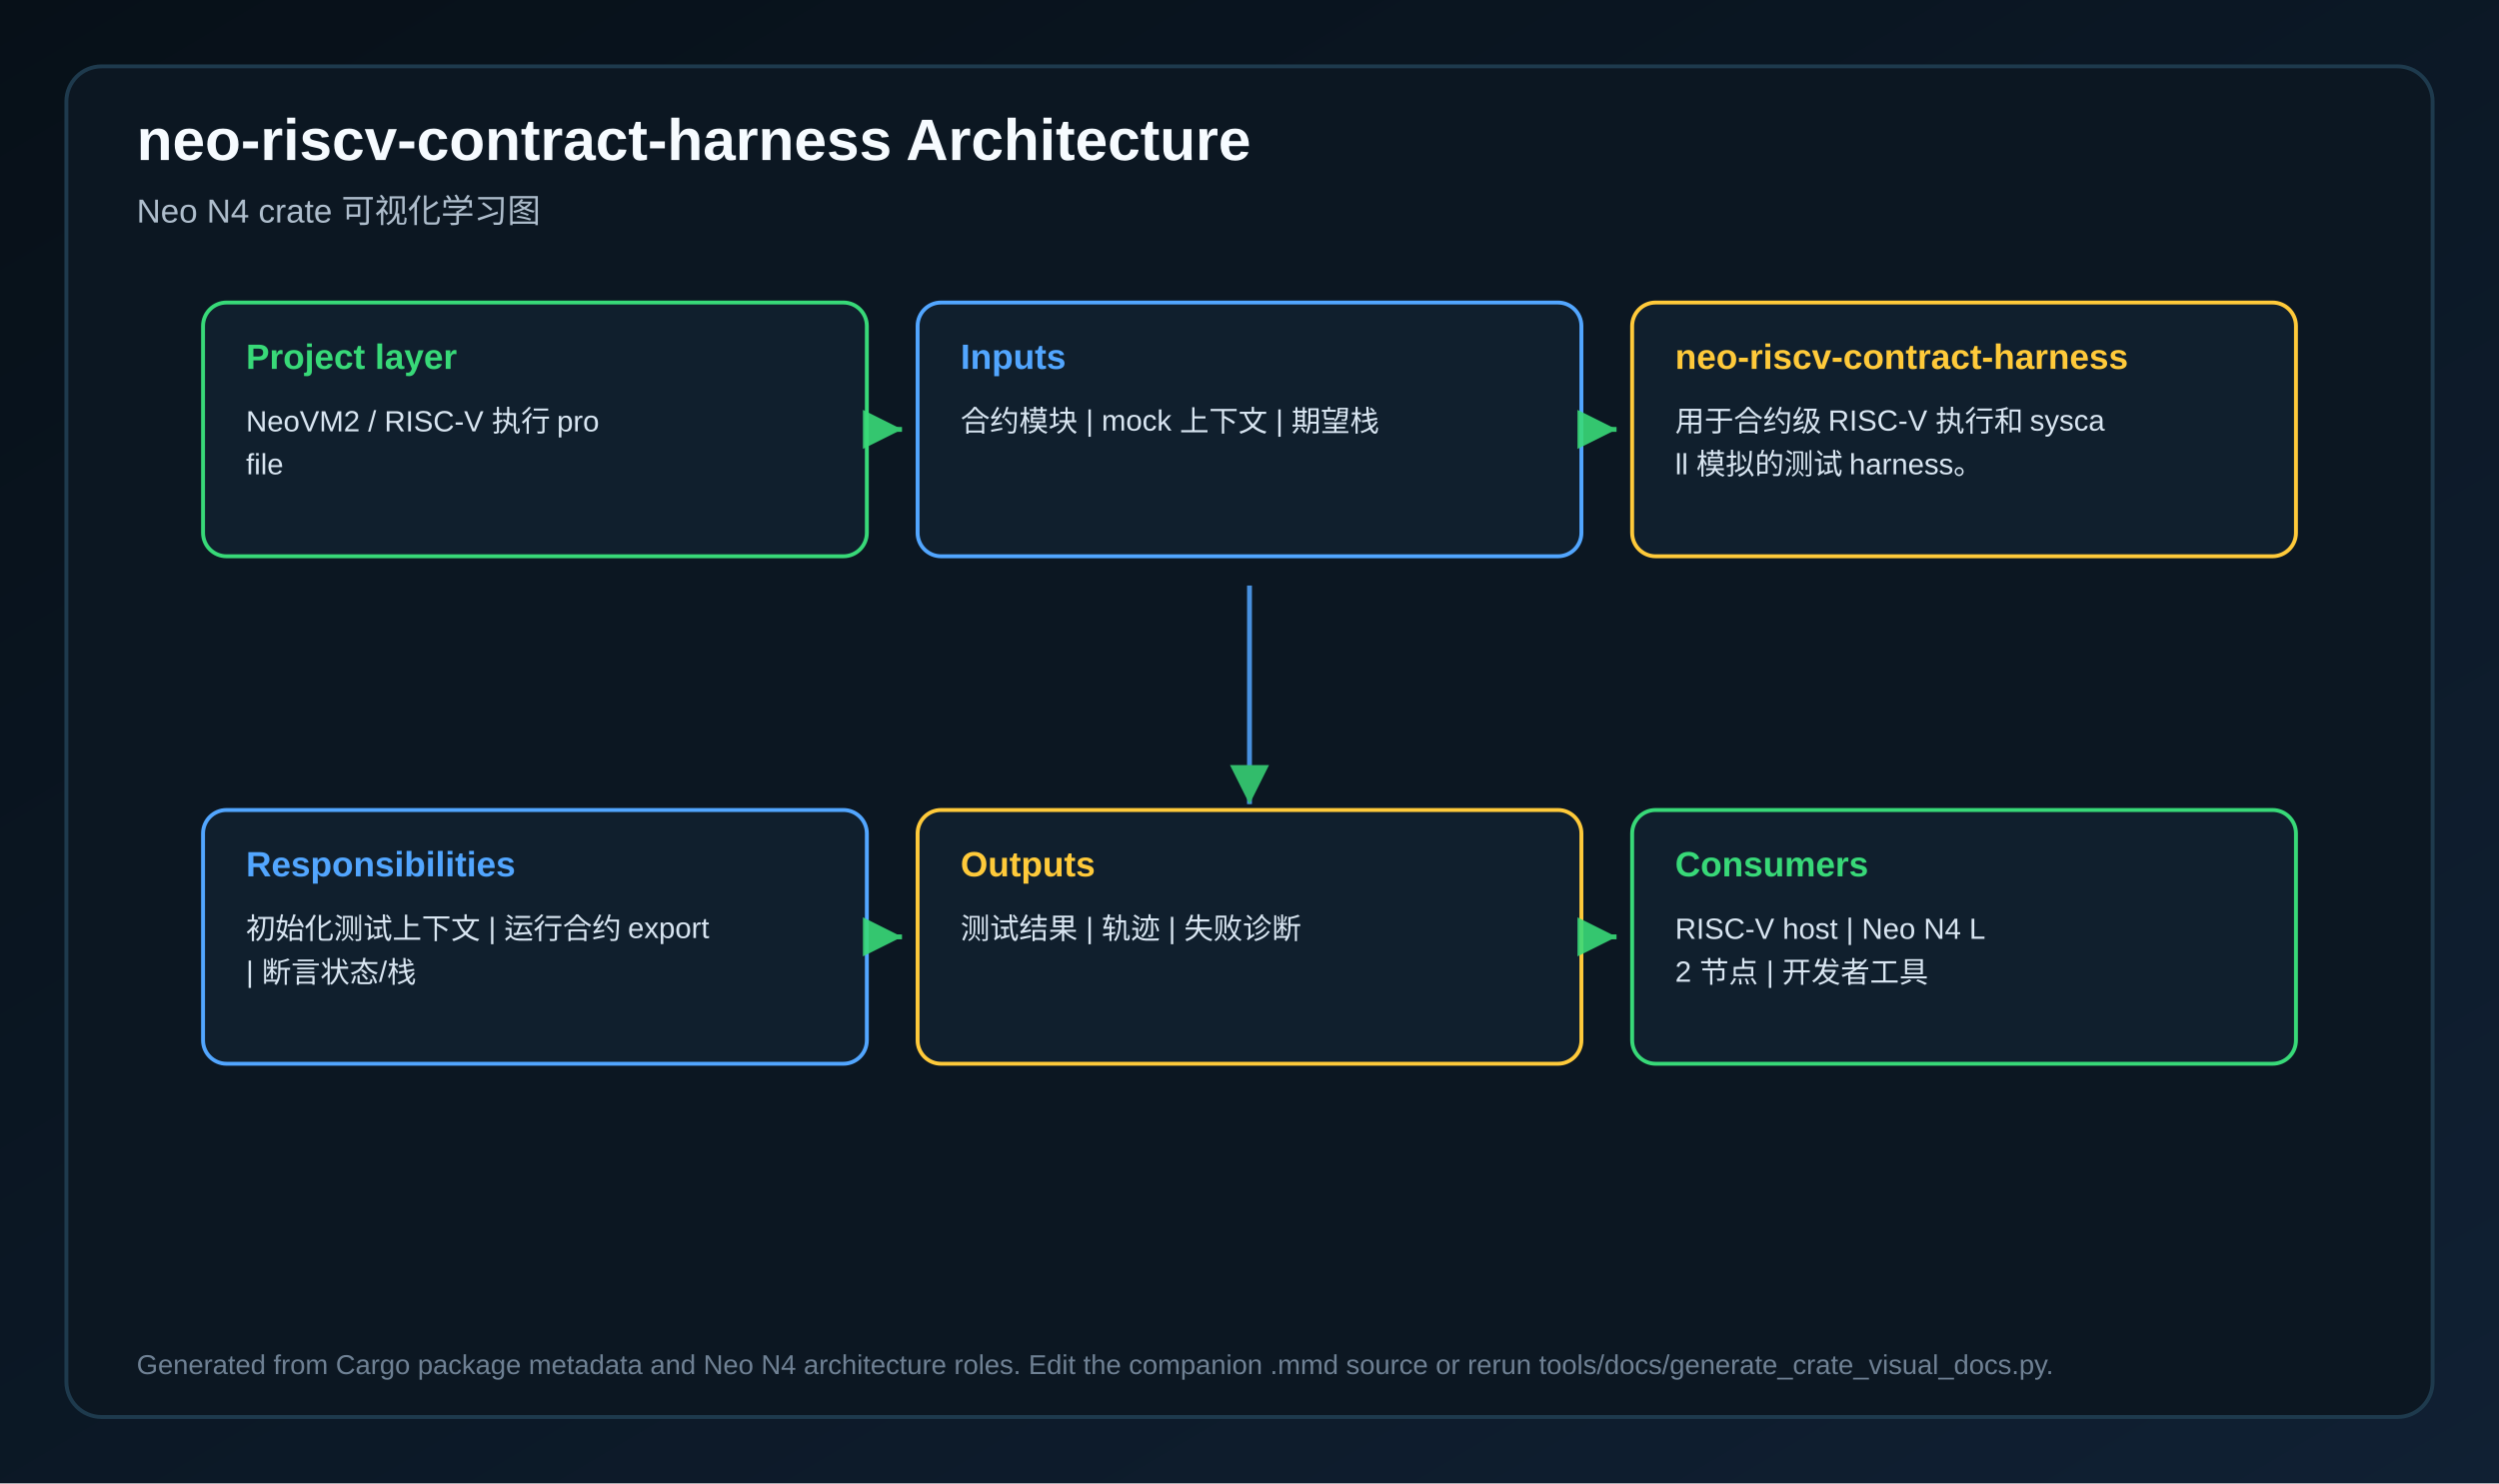
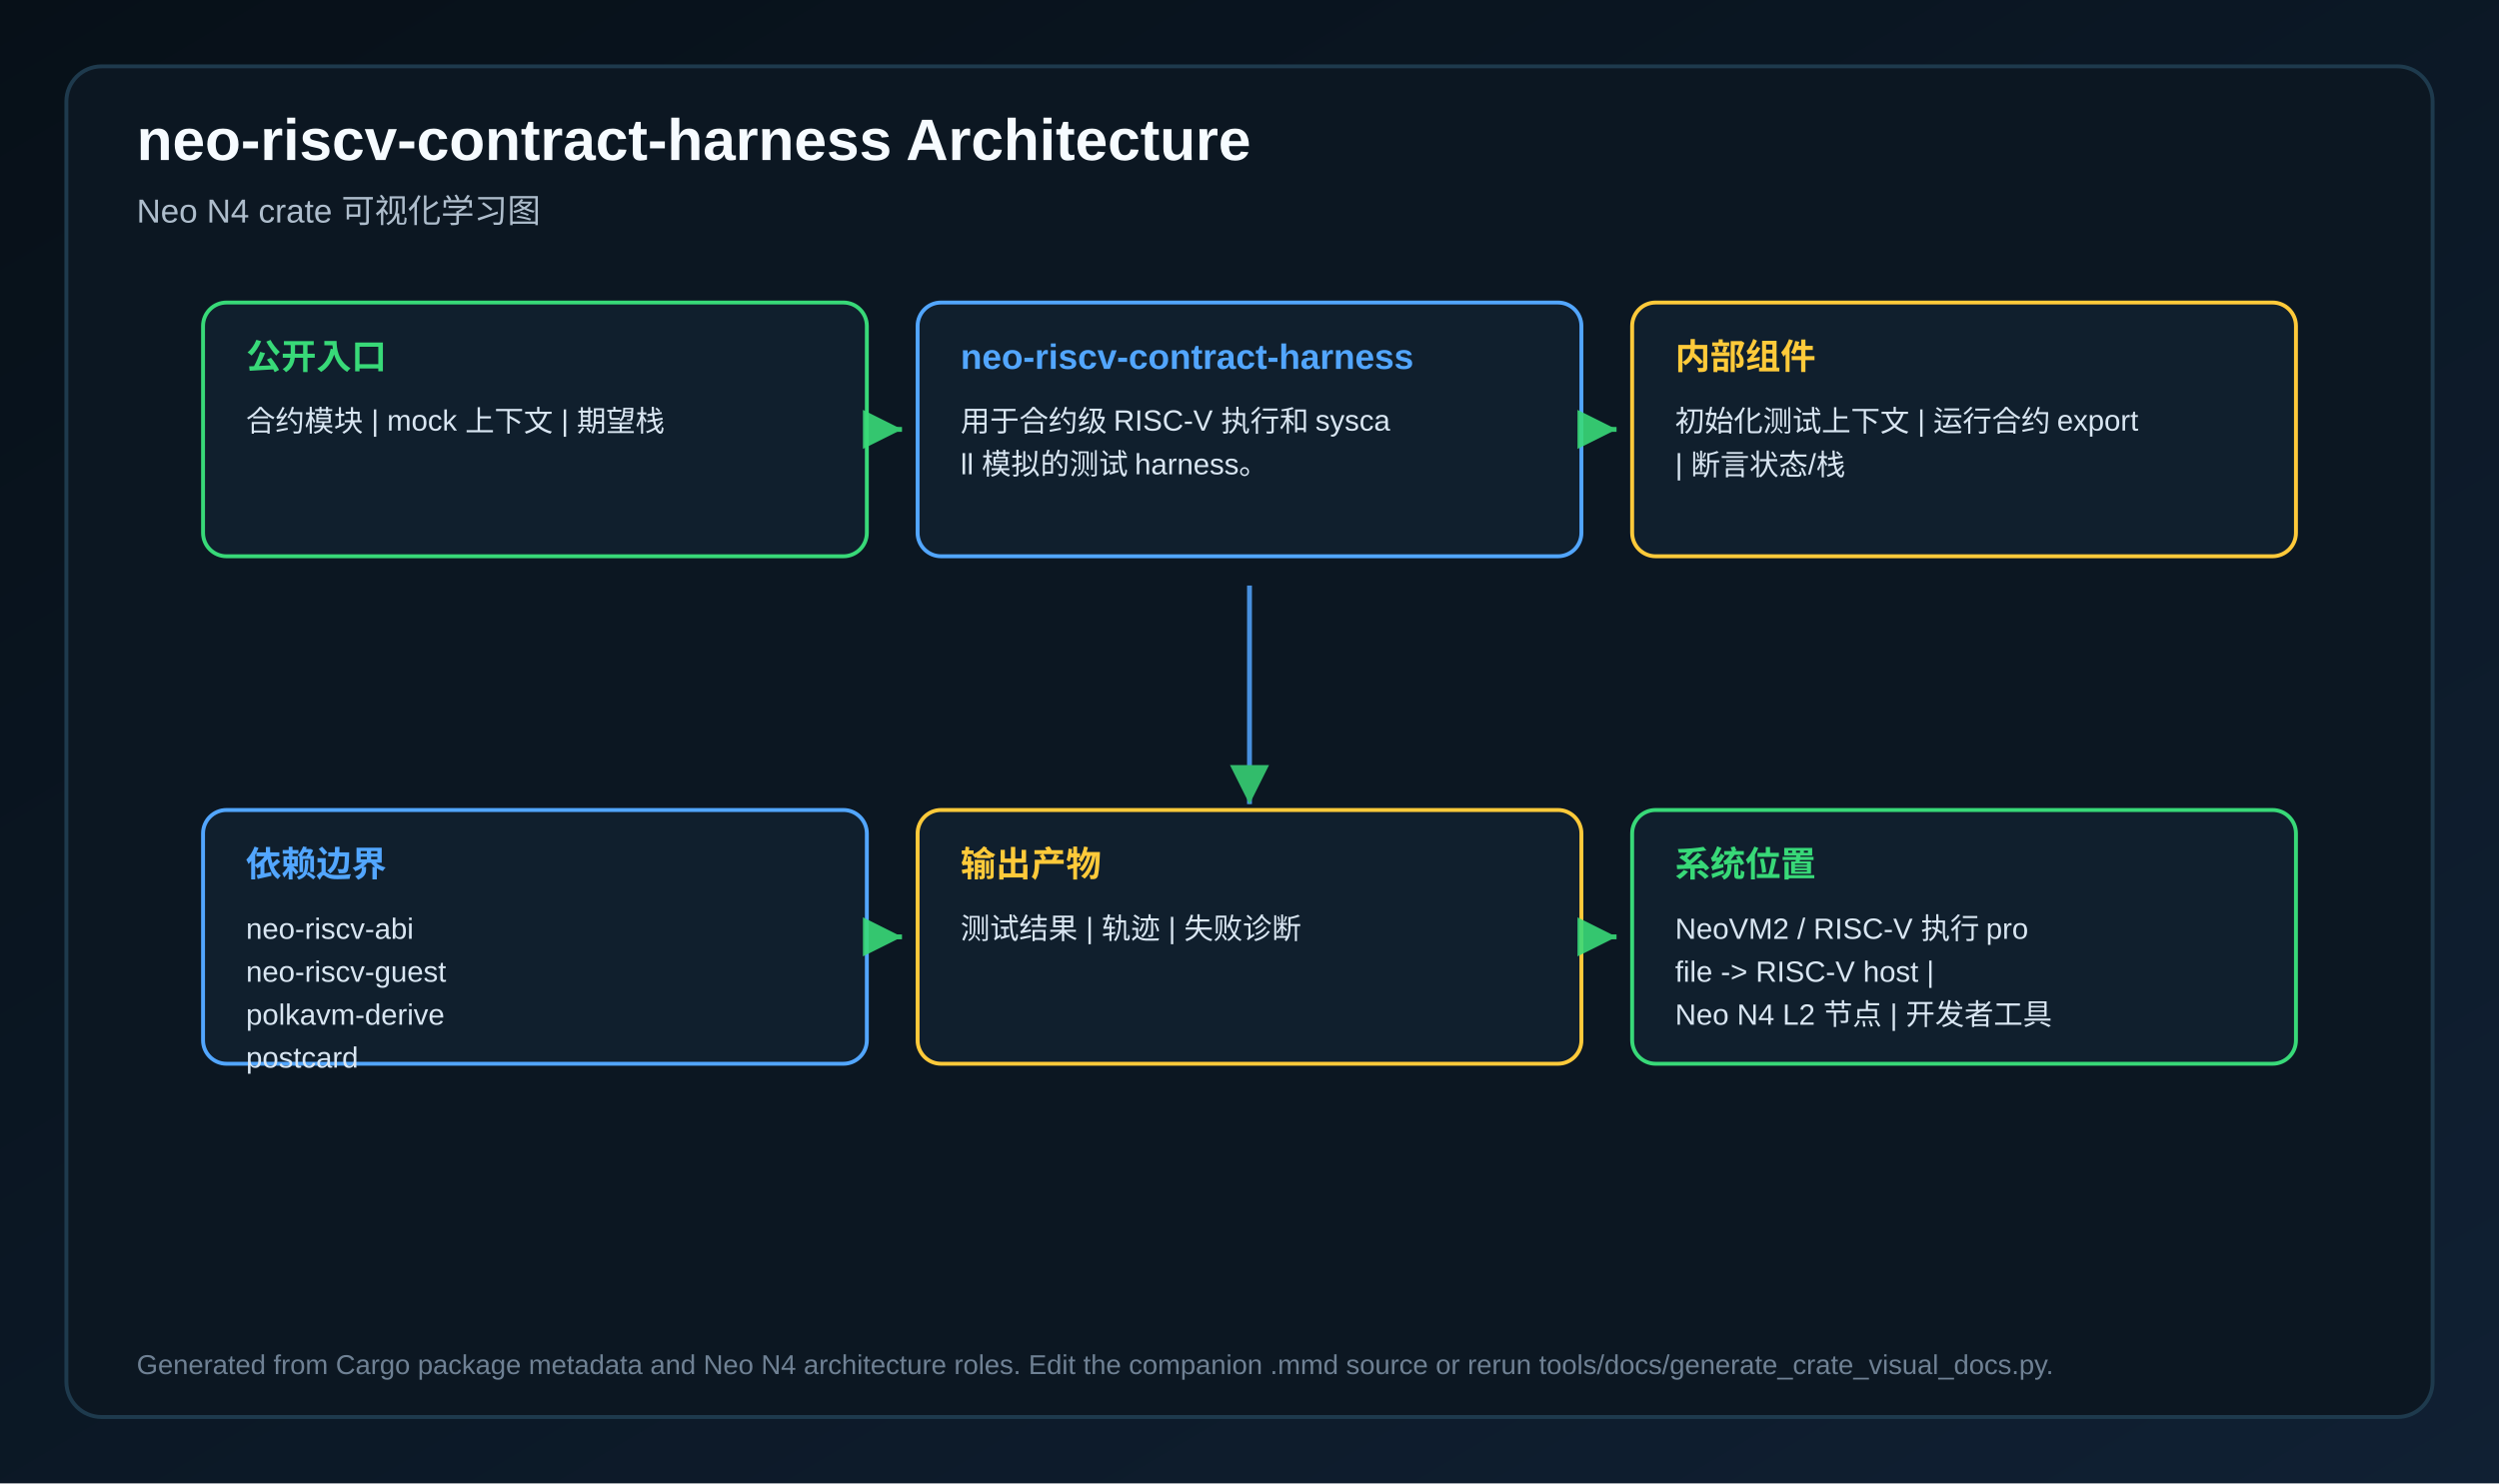
<svg xmlns="http://www.w3.org/2000/svg" width="1280" height="760" viewBox="0 0 1280 760" role="img" aria-label="neo-riscv-contract-harness Architecture">
  <defs>
    <linearGradient id="bg" x1="0" x2="1" y1="0" y2="1">
      <stop offset="0" stop-color="#071018" />
      <stop offset="1" stop-color="#102033" />
    </linearGradient>
    <marker id="arrow" markerWidth="12" markerHeight="12" refX="10" refY="6" orient="auto">
      <path d="M2,2 L10,6 L2,10 Z" fill="#38d978" />
    </marker>
  </defs>
  <rect x="0" y="0" width="1280" height="760" fill="url(#bg)" />
  <rect x="34" y="34" width="1212" height="692" rx="18" fill="#0c1722" stroke="#1e3a4d" stroke-width="2" />
  <text x="70" y="82" fill="#f6fbff" font-size="30" font-family="Segoe UI, Arial, sans-serif" font-weight="700">neo-riscv-contract-harness Architecture</text>
  <text x="70" y="114" fill="#aebdcc" font-size="17" font-family="Segoe UI, Arial, sans-serif">Neo N4 crate 可视化学习图</text>
  <rect x="104" y="155" width="340" height="130" rx="12" fill="#101f2d" stroke="#38d978" stroke-width="2" />
-   <text x="126" y="189" fill="#38d978" font-size="18" font-family="Segoe UI, Arial, sans-serif" font-weight="700">Project layer</text>
-   <text x="126" y="221" fill="#d9e6f2" font-size="15" font-family="Segoe UI, Arial, sans-serif">NeoVM2 / RISC-V 执行 pro</text>
-   <text x="126" y="243" fill="#d9e6f2" font-size="15" font-family="Segoe UI, Arial, sans-serif">file</text>
+   <text x="126" y="189" fill="#38d978" font-size="18" font-family="Segoe UI, Arial, sans-serif" font-weight="700">公开入口</text>
+   <text x="126" y="221" fill="#d9e6f2" font-size="15" font-family="Segoe UI, Arial, sans-serif">合约模块 | mock 上下文 | 期望栈</text>
  <rect x="470" y="155" width="340" height="130" rx="12" fill="#101f2d" stroke="#52a6ff" stroke-width="2" />
-   <text x="492" y="189" fill="#52a6ff" font-size="18" font-family="Segoe UI, Arial, sans-serif" font-weight="700">Inputs</text>
-   <text x="492" y="221" fill="#d9e6f2" font-size="15" font-family="Segoe UI, Arial, sans-serif">合约模块 | mock 上下文 | 期望栈</text>
+   <text x="492" y="189" fill="#52a6ff" font-size="18" font-family="Segoe UI, Arial, sans-serif" font-weight="700">neo-riscv-contract-harness</text>
+   <text x="492" y="221" fill="#d9e6f2" font-size="15" font-family="Segoe UI, Arial, sans-serif">用于合约级 RISC-V 执行和 sysca</text>
+   <text x="492" y="243" fill="#d9e6f2" font-size="15" font-family="Segoe UI, Arial, sans-serif">ll 模拟的测试 harness。</text>
  <line x1="452" y1="220" x2="462" y2="220" stroke="#38d978" stroke-width="2.5" marker-end="url(#arrow)" opacity="0.9" />
  <rect x="836" y="155" width="340" height="130" rx="12" fill="#101f2d" stroke="#ffca3a" stroke-width="2" />
-   <text x="858" y="189" fill="#ffca3a" font-size="18" font-family="Segoe UI, Arial, sans-serif" font-weight="700">neo-riscv-contract-harness</text>
-   <text x="858" y="221" fill="#d9e6f2" font-size="15" font-family="Segoe UI, Arial, sans-serif">用于合约级 RISC-V 执行和 sysca</text>
-   <text x="858" y="243" fill="#d9e6f2" font-size="15" font-family="Segoe UI, Arial, sans-serif">ll 模拟的测试 harness。</text>
+   <text x="858" y="189" fill="#ffca3a" font-size="18" font-family="Segoe UI, Arial, sans-serif" font-weight="700">内部组件</text>
+   <text x="858" y="221" fill="#d9e6f2" font-size="15" font-family="Segoe UI, Arial, sans-serif">初始化测试上下文 | 运行合约 export</text>
+   <text x="858" y="243" fill="#d9e6f2" font-size="15" font-family="Segoe UI, Arial, sans-serif"> | 断言状态/栈</text>
  <line x1="818" y1="220" x2="828" y2="220" stroke="#38d978" stroke-width="2.5" marker-end="url(#arrow)" opacity="0.9" />
  <rect x="104" y="415" width="340" height="130" rx="12" fill="#101f2d" stroke="#52a6ff" stroke-width="2" />
-   <text x="126" y="449" fill="#52a6ff" font-size="18" font-family="Segoe UI, Arial, sans-serif" font-weight="700">Responsibilities</text>
-   <text x="126" y="481" fill="#d9e6f2" font-size="15" font-family="Segoe UI, Arial, sans-serif">初始化测试上下文 | 运行合约 export</text>
-   <text x="126" y="503" fill="#d9e6f2" font-size="15" font-family="Segoe UI, Arial, sans-serif"> | 断言状态/栈</text>
+   <text x="126" y="449" fill="#52a6ff" font-size="18" font-family="Segoe UI, Arial, sans-serif" font-weight="700">依赖边界</text>
+   <text x="126" y="481" fill="#d9e6f2" font-size="15" font-family="Segoe UI, Arial, sans-serif">neo-riscv-abi</text>
+   <text x="126" y="503" fill="#d9e6f2" font-size="15" font-family="Segoe UI, Arial, sans-serif">neo-riscv-guest</text>
+   <text x="126" y="525" fill="#d9e6f2" font-size="15" font-family="Segoe UI, Arial, sans-serif">polkavm-derive</text>
+   <text x="126" y="547" fill="#d9e6f2" font-size="15" font-family="Segoe UI, Arial, sans-serif">postcard</text>
  <rect x="470" y="415" width="340" height="130" rx="12" fill="#101f2d" stroke="#ffca3a" stroke-width="2" />
-   <text x="492" y="449" fill="#ffca3a" font-size="18" font-family="Segoe UI, Arial, sans-serif" font-weight="700">Outputs</text>
+   <text x="492" y="449" fill="#ffca3a" font-size="18" font-family="Segoe UI, Arial, sans-serif" font-weight="700">输出产物</text>
  <text x="492" y="481" fill="#d9e6f2" font-size="15" font-family="Segoe UI, Arial, sans-serif">测试结果 | 轨迹 | 失败诊断</text>
  <line x1="452" y1="480" x2="462" y2="480" stroke="#38d978" stroke-width="2.5" marker-end="url(#arrow)" opacity="0.9" />
  <rect x="836" y="415" width="340" height="130" rx="12" fill="#101f2d" stroke="#38d978" stroke-width="2" />
-   <text x="858" y="449" fill="#38d978" font-size="18" font-family="Segoe UI, Arial, sans-serif" font-weight="700">Consumers</text>
-   <text x="858" y="481" fill="#d9e6f2" font-size="15" font-family="Segoe UI, Arial, sans-serif">RISC-V host | Neo N4 L</text>
-   <text x="858" y="503" fill="#d9e6f2" font-size="15" font-family="Segoe UI, Arial, sans-serif">2 节点 | 开发者工具</text>
+   <text x="858" y="449" fill="#38d978" font-size="18" font-family="Segoe UI, Arial, sans-serif" font-weight="700">系统位置</text>
+   <text x="858" y="481" fill="#d9e6f2" font-size="15" font-family="Segoe UI, Arial, sans-serif">NeoVM2 / RISC-V 执行 pro</text>
+   <text x="858" y="503" fill="#d9e6f2" font-size="15" font-family="Segoe UI, Arial, sans-serif">file -&gt; RISC-V host | </text>
+   <text x="858" y="525" fill="#d9e6f2" font-size="15" font-family="Segoe UI, Arial, sans-serif">Neo N4 L2 节点 | 开发者工具</text>
  <line x1="818" y1="480" x2="828" y2="480" stroke="#38d978" stroke-width="2.5" marker-end="url(#arrow)" opacity="0.9" />
  <path d="M640 300 C640 350 640 370 640 412" stroke="#52a6ff" stroke-width="2.5" fill="none" marker-end="url(#arrow)" opacity="0.85" />
  <text x="70" y="704" fill="#6f8194" font-size="14" font-family="Segoe UI, Arial, sans-serif">Generated from Cargo package metadata and Neo N4 architecture roles. Edit the companion .mmd source or rerun tools/docs/generate_crate_visual_docs.py.</text>
</svg>
